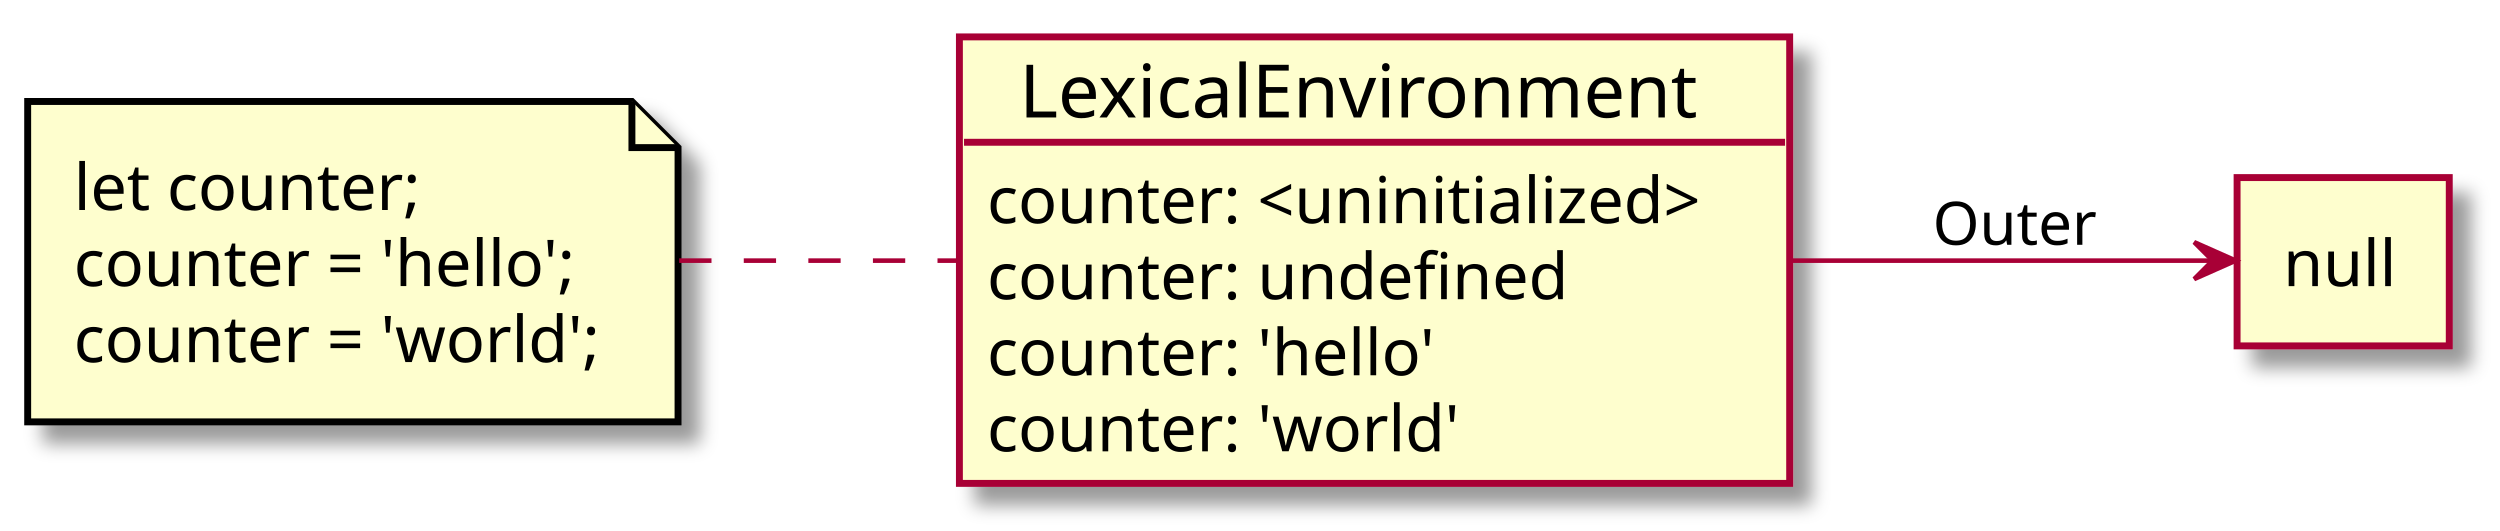
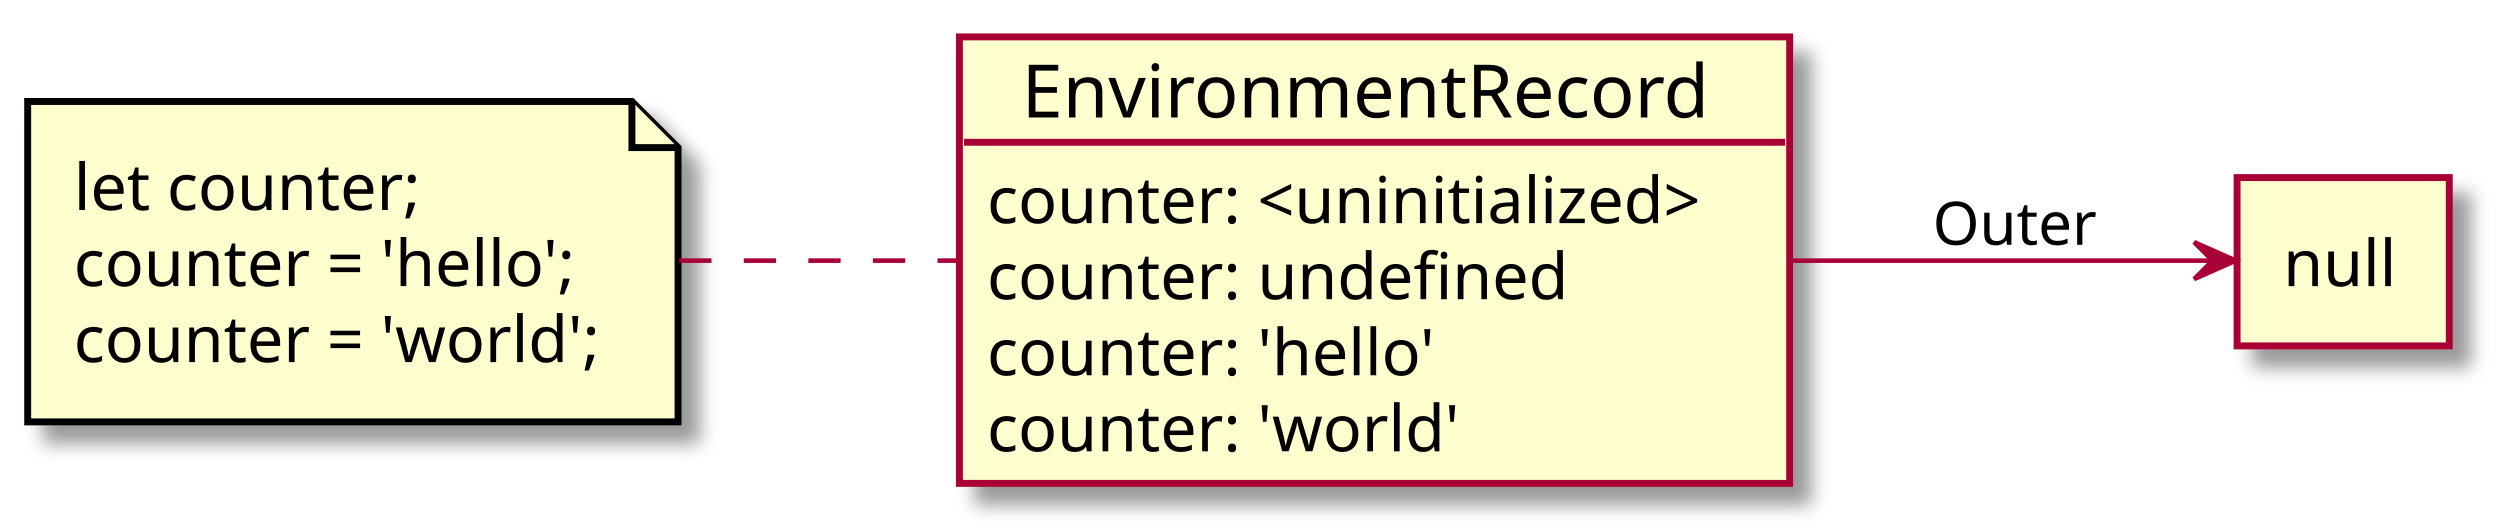
<svg xmlns="http://www.w3.org/2000/svg" contentScriptType="application/ecmascript" contentStyleType="text/css" height="115px" preserveAspectRatio="none" style="width:542px;height:115px;" version="1.1" viewBox="0 0 542 115" width="542px" zoomAndPan="magnify">
  <defs>
-     <filter height="300%" id="fxrqzi9xknuo6" width="300%" x="-1" y="-1">
+     <filter height="300%" id="fk26bpxszdns7" width="300%" x="-1" y="-1">
      <feGaussianBlur result="blurOut" stdDeviation="2.0" />
      <feColorMatrix in="blurOut" result="blurOut2" type="matrix" values="0 0 0 0 0 0 0 0 0 0 0 0 0 0 0 0 0 0 .4 0" />
      <feOffset dx="4.0" dy="4.0" in="blurOut2" result="blurOut3" />
      <feBlend in="SourceGraphic" in2="blurOut3" mode="normal" />
    </filter>
  </defs>
  <g>
-     <rect fill="#FEFECE" filter="url(#fxrqzi9xknuo6)" height="36.488" style="stroke: #A80036; stroke-width: 1.5;" width="46" x="485" y="38.5" />
+     <rect fill="#FEFECE" filter="url(#fk26bpxszdns7)" height="36.488" style="stroke: #A80036; stroke-width: 1.5;" width="46" x="485" y="38.5" />
    <text fill="#000000" font-family="sans-serif" font-size="14" lengthAdjust="spacingAndGlyphs" textLength="26" x="495" y="62.035">null</text>
-     <polygon fill="#FEFECE" filter="url(#fxrqzi9xknuo6)" points="6,22,6,91.465,147,91.465,147,32,137,22,6,22" style="stroke: #000000; stroke-width: 1.5;" />
+     <polygon fill="#FEFECE" filter="url(#fk26bpxszdns7)" points="6,22,6,91.465,147,91.465,147,32,137,22,6,22" style="stroke: #000000; stroke-width: 1.5;" />
    <path d="M137,22 L137,32 L147,32 " fill="#FEFECE" style="stroke: #000000; stroke-width: 1.5;" />
    <text fill="#000000" font-family="sans-serif" font-size="14" lengthAdjust="spacingAndGlyphs" textLength="78" x="16" y="45.535">let counter;</text>
    <text fill="#000000" font-family="sans-serif" font-size="14" lengthAdjust="spacingAndGlyphs" textLength="116" x="16" y="62.023">counter = 'hello';</text>
    <text fill="#000000" font-family="sans-serif" font-size="14" lengthAdjust="spacingAndGlyphs" textLength="121" x="16" y="78.512">counter = 'world';</text>
-     <rect fill="#FEFECE" filter="url(#fxrqzi9xknuo6)" height="96.797" style="stroke: #A80036; stroke-width: 1.5;" width="180" x="208" y="8" />
-     <text fill="#000000" font-family="sans-serif" font-size="16" lengthAdjust="spacingAndGlyphs" textLength="154" x="221" y="25.469">LexicalEnvironment</text>
+     <rect fill="#FEFECE" filter="url(#fk26bpxszdns7)" height="96.797" style="stroke: #A80036; stroke-width: 1.5;" width="180" x="208" y="8" />
+     <text fill="#000000" font-family="sans-serif" font-size="16" lengthAdjust="spacingAndGlyphs" textLength="153" x="221.5" y="25.469">EnvironmentRecord</text>
    <line style="stroke: #A80036; stroke-width: 1.5;" x1="209" x2="387" y1="30.844" y2="30.844" />
    <text fill="#000000" font-family="sans-serif" font-size="14" lengthAdjust="spacingAndGlyphs" textLength="168" x="214" y="48.379">counter: &lt;uninitialized&gt;</text>
    <text fill="#000000" font-family="sans-serif" font-size="14" lengthAdjust="spacingAndGlyphs" textLength="131" x="214" y="64.867">counter: undefined</text>
    <text fill="#000000" font-family="sans-serif" font-size="14" lengthAdjust="spacingAndGlyphs" textLength="101" x="214" y="81.356">counter: 'hello'</text>
    <text fill="#000000" font-family="sans-serif" font-size="14" lengthAdjust="spacingAndGlyphs" textLength="106" x="214" y="97.844">counter: 'world'</text>
-     <path d="M147.25,56.5 C166.46,56.5 187.56,56.5 207.71,56.5 " fill="none" id="counter-LexicalEnvironment" style="stroke: #A80036; stroke-width: 1.0; stroke-dasharray: 7.0,7.0;" />
-     <path d="M388.12,56.5 C421.12,56.5 456.17,56.5 479.6,56.5 " fill="none" id="LexicalEnvironment-&gt;agent" style="stroke: #A80036; stroke-width: 1.0;" />
+     <path d="M147.25,56.5 C166.46,56.5 187.56,56.5 207.71,56.5 " fill="none" id="counter-EnvironmentRecord" style="stroke: #A80036; stroke-width: 1.0; stroke-dasharray: 7.0,7.0;" />
+     <path d="M388.12,56.5 C421.12,56.5 456.17,56.5 479.6,56.5 " fill="none" id="EnvironmentRecord-&gt;agent" style="stroke: #A80036; stroke-width: 1.0;" />
    <polygon fill="#A80036" points="484.7,56.5,475.7,52.5,479.7,56.5,475.7,60.5,484.7,56.5" style="stroke: #A80036; stroke-width: 1.0;" />
    <text fill="#000000" font-family="sans-serif" font-size="13" lengthAdjust="spacingAndGlyphs" textLength="35" x="419" y="53.068">Outer</text>
  </g>
</svg>
